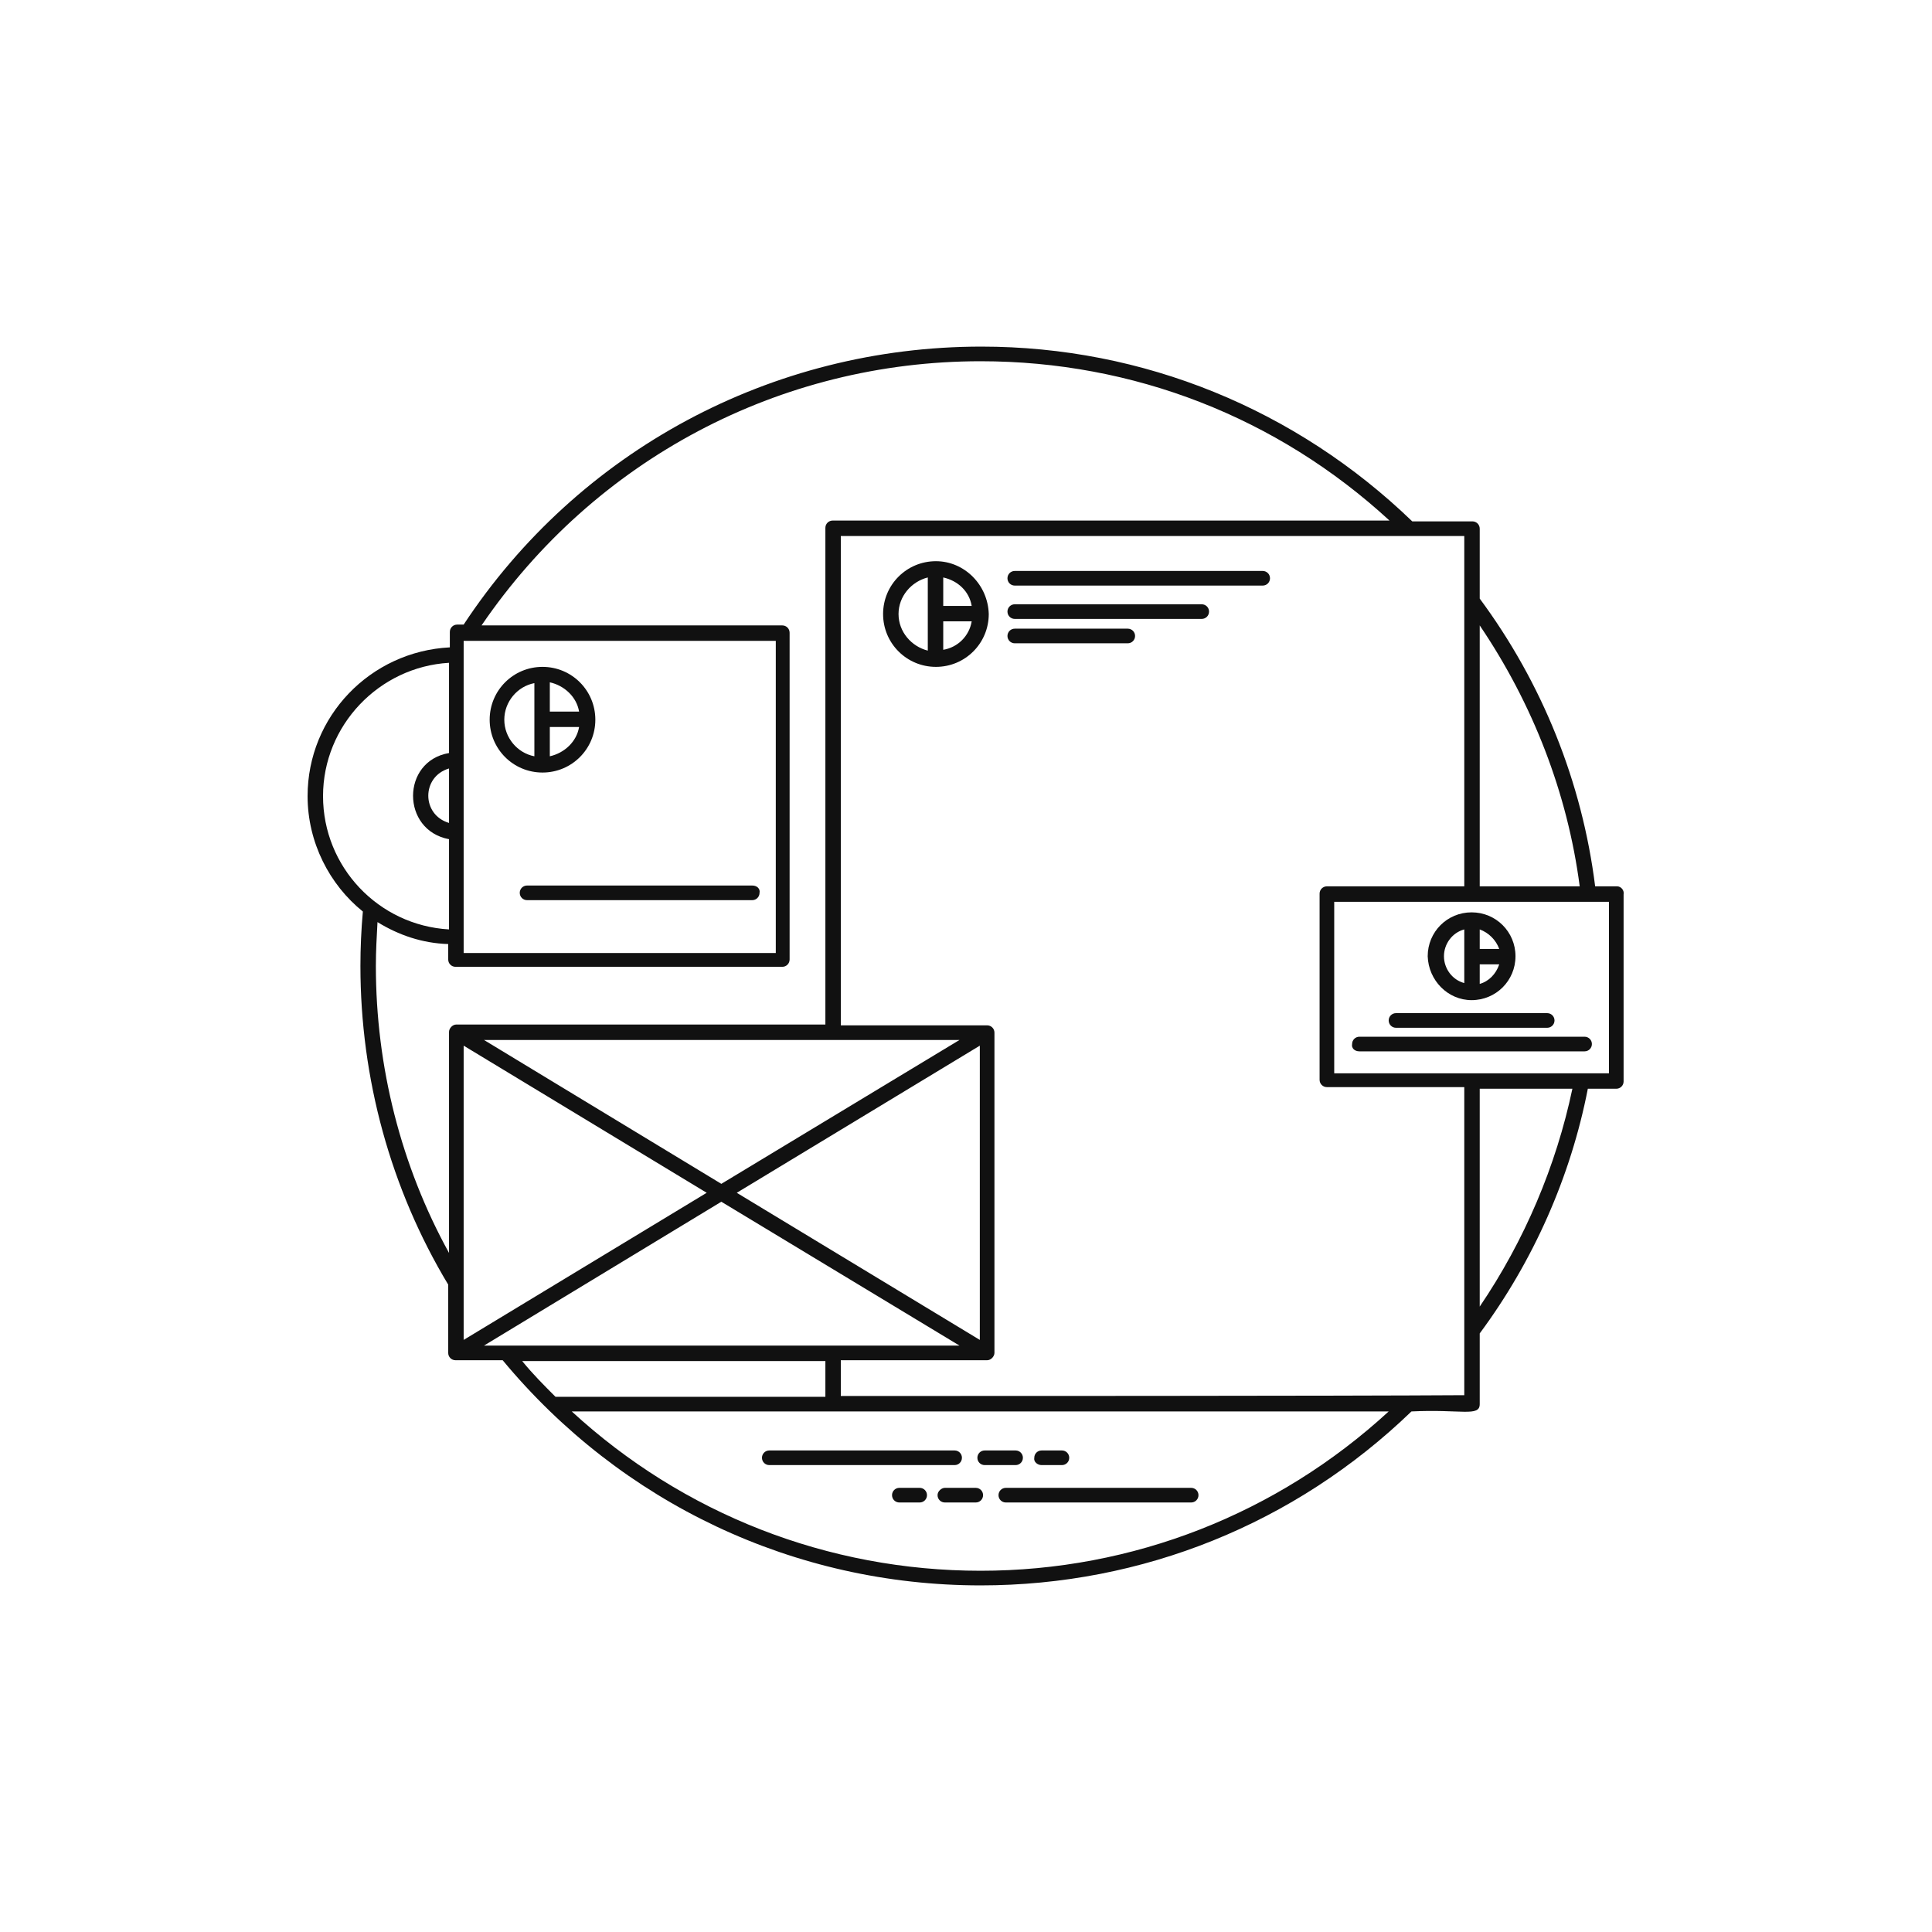
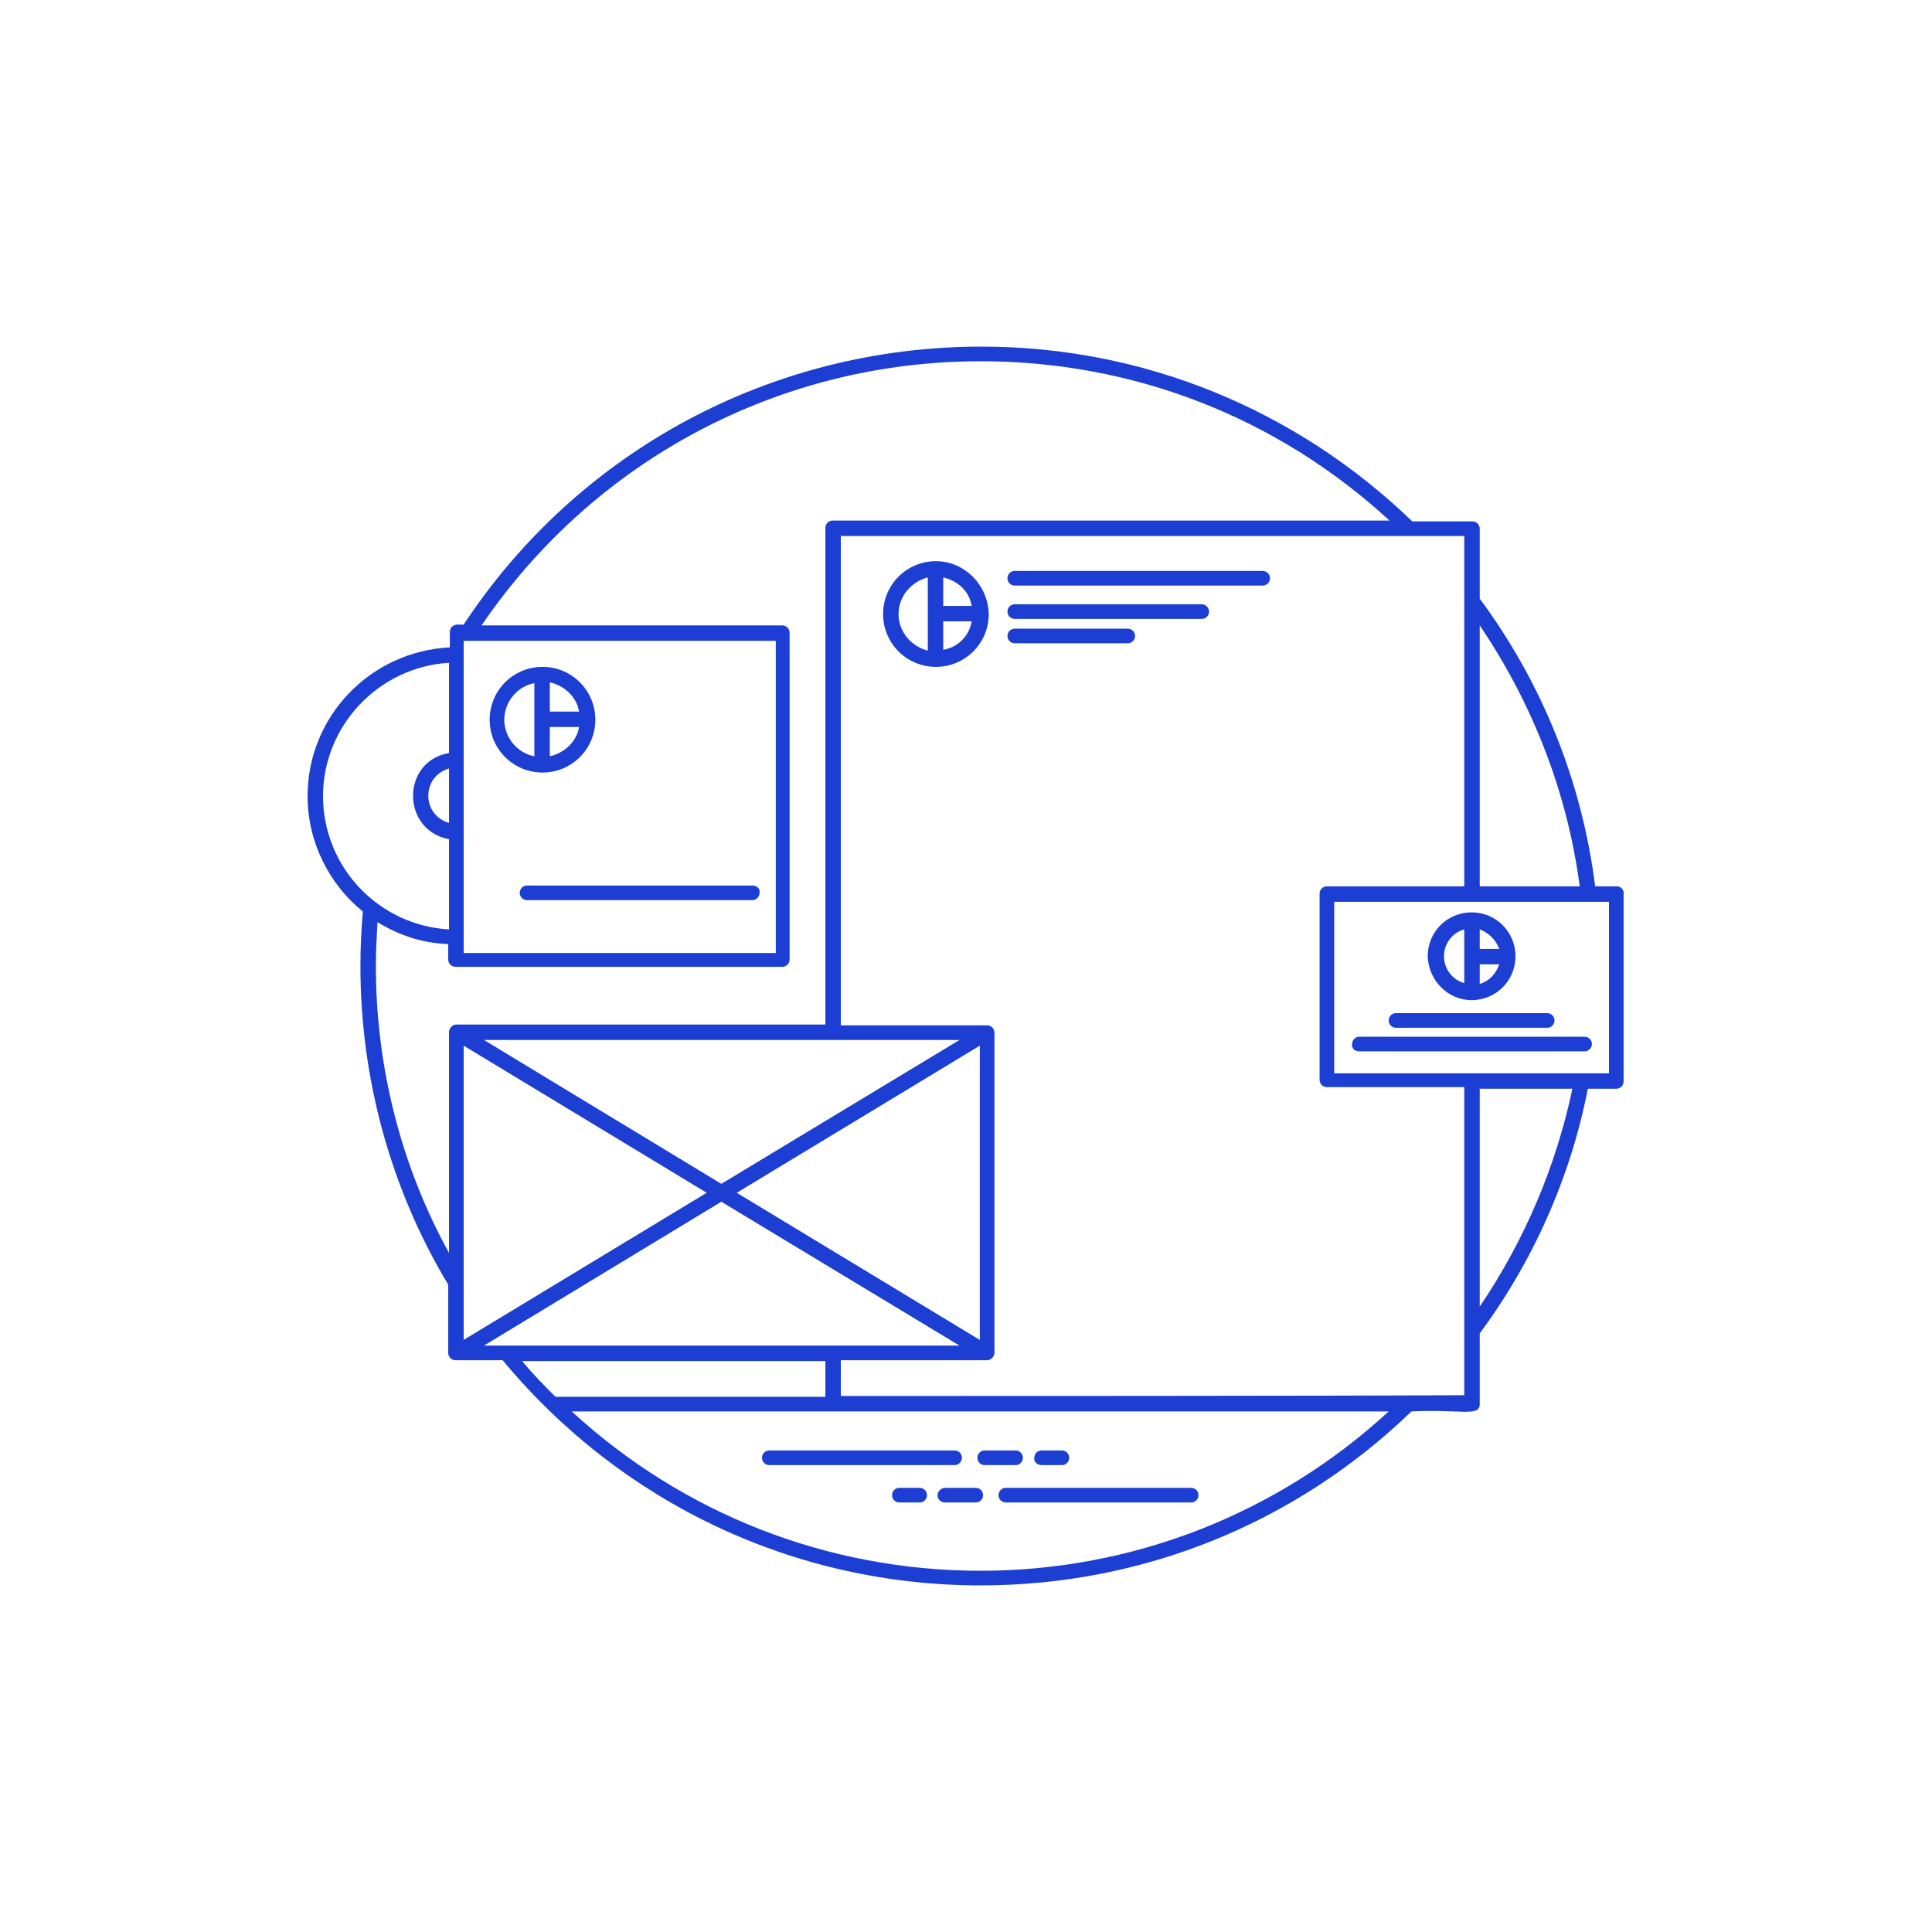
<svg xmlns="http://www.w3.org/2000/svg" width="100" height="100">
-   <svg fill="#111" transform="matrix(.69 0 0 .69 15.5 15.5)" viewBox="0 0 164 164">
+   <svg fill="#1c3ed3" transform="matrix(.69 0 0 .69 15.5 15.5)" viewBox="0 0 164 164">
    <path d="M36.4 51.7c0-3.6-2.9-6.5-6.5-6.5s-6.5 2.9-6.5 6.5 2.9 6.5 6.5 6.5 6.5-2.9 6.5-6.5zm-5.6 4.5v-3.6h3.6c-.3 1.8-1.8 3.2-3.6 3.6zm3.6-5.5h-3.6v-3.6c1.8.4 3.3 1.8 3.6 3.6zm-9.2 1c0-2.2 1.6-4.1 3.7-4.5v9c-2.1-.4-3.7-2.3-3.7-4.5zM56.9 142.5c0 .5.4.9.9.9h22.8c.5 0 .9-.4.9-.9s-.4-.9-.9-.9H57.8c-.5 0-.9.4-.9.9zM84.3 143.4h3.8c.5 0 .9-.4.9-.9s-.4-.9-.9-.9h-3.8c-.5 0-.9.4-.9.9s.4.9.9.9zM91.3 143.4h2.5c.5 0 .9-.4.9-.9s-.4-.9-.9-.9h-2.5c-.5 0-.9.4-.9.9-.1.5.4.9.9.9zM86 147.1c0 .5.4.9.9.9h22.8c.5 0 .9-.4.9-.9s-.4-.9-.9-.9H86.9c-.5 0-.9.4-.9.9zM78.5 147.1c0 .5.4.9.9.9h3.8c.5 0 .9-.4.9-.9s-.4-.9-.9-.9h-3.8c-.4 0-.9.4-.9.9zM76.3 146.2h-2.5c-.5 0-.9.4-.9.9s.4.9.9.9h2.5c.5 0 .9-.4.9-.9s-.4-.9-.9-.9zM78.3 32.2c-3.6 0-6.5 2.9-6.5 6.5s2.9 6.5 6.5 6.5 6.5-2.9 6.5-6.5c-.1-3.6-3-6.5-6.5-6.5zm4.4 5.5h-3.5v-3.5c1.8.4 3.2 1.7 3.5 3.5zm-9 1c0-2.2 1.6-4 3.6-4.5v9c-2-.5-3.6-2.3-3.6-4.5zm5.5 4.4v-3.5h3.5c-.3 1.8-1.7 3.2-3.5 3.5z" />
    <path d="M162.1 72.2h-2.7c-1.6-12.8-6.5-25-14.2-35.4v-8.6c0-.5-.4-.9-.9-.9h-7.4c-14.3-13.8-33.1-21.5-53-21.5-25.8 0-49.6 12.8-63.7 34.2h-.8c-.5 0-.9.4-.9.9v1.9C8.7 43.3 1 51.3 1 61.1 1 66.8 3.7 72 7.8 75.3c-.2 2.2-.3 4.5-.3 6.7 0 13.8 3.7 27.4 10.8 39.2v8.4c0 .5.4.9.9.9H25c14.6 17.6 35.9 27.7 58.8 27.7 19.9 0 38.7-7.6 53-21.4 6.1-.3 8.4.7 8.4-.9v-8.7c6.6-8.9 11.2-19.3 13.3-30.1h3.5c.5 0 .9-.4.9-.9v-23c.1-.5-.3-1-.8-1zm-4.6 0h-12.3V40.1c6.5 9.6 10.8 20.6 12.3 32.1zM18.4 64.4c-3.4-1-3.4-5.7 0-6.7v6.7zm1.8 14.1V56.7 42h38.4v38.4H20.2v-1.9zM2.9 61.1c0-8.7 6.9-15.9 15.5-16.4v11.1c-5.9 1-5.9 9.5 0 10.6v11.1C9.7 77 2.9 69.8 2.9 61.1zM9.4 82c0-1.8.1-3.6.2-5.4 2.6 1.6 5.5 2.6 8.7 2.7v1.9c0 .5.4.9.9.9h40.2c.5 0 .9-.4.9-.9V41c0-.5-.4-.9-.9-.9h-37C36.3 19.7 59.1 7.6 83.8 7.6c18.8 0 36.5 6.9 50.3 19.6H65.6c-.5 0-.9.4-.9.9v61.1H19.3c-.5 0-.9.5-.9.9v27.2c-5.9-10.7-9-22.9-9-35.3zm74.3 46l-29.9-18.1 29.9-18.1V128zM20.2 91.8l29.9 18.1L20.2 128V91.8zm31.7 17L22.7 91.1h58.5l-29.3 17.7zm0 2.2l29.3 17.7H22.7L51.9 111zm12.8 19.6v4.4H31.5c-1.4-1.4-2.8-2.8-4.1-4.4h37.3zm19.1 25.8c-18.8 0-36.6-7-50.3-19.6H134c-13.7 12.6-31.5 19.6-50.2 19.6zm-17.2-21.5v-4.4h18c.5 0 .9-.5.9-.9V90.2c0-.5-.4-.9-.9-.9h-18V29.1h76.7v43.1h-16.9c-.5 0-.9.4-.9.9V96c0 .5.4.9.9.9h16.9v37.9c-14.5.1-63 .1-76.7.1zm78.6-11V97.1h11.4c-2 9.5-5.9 18.7-11.4 26.8zm15.9-28.7h-33.8V74.1h33.8v21.1z" />
    <path d="M144.2 86.2c3 0 5.4-2.4 5.4-5.4 0-3-2.4-5.4-5.4-5.4s-5.4 2.4-5.4 5.4c.1 3 2.5 5.4 5.4 5.4zm1-2v-2.4h2.4c-.4 1.2-1.3 2.1-2.4 2.4zm2.4-4.3h-2.4v-2.4c1.1.4 2 1.3 2.4 2.4zm-4.3-2.4v6.6c-1.5-.4-2.5-1.8-2.5-3.3 0-1.5 1-2.9 2.5-3.3zM134.9 89.6h18.6c.5 0 .9-.4.9-.9s-.4-.9-.9-.9h-18.6c-.5 0-.9.4-.9.9s.4.9.9.9zM130.4 92.5h27.7c.5 0 .9-.4.9-.9s-.4-.9-.9-.9h-27.7c-.5 0-.9.4-.9.9-.1.5.3.9.9.9zM118.5 33.4H88c-.5 0-.9.4-.9.9s.4.9.9.9h30.5c.5 0 .9-.4.9-.9s-.4-.9-.9-.9zM111 37.5H88c-.5 0-.9.4-.9.9s.4.9.9.9h23c.5 0 .9-.4.9-.9s-.4-.9-.9-.9zM101.9 40.5H88c-.5 0-.9.4-.9.9s.4.9.9.9h13.9c.5 0 .9-.4.9-.9s-.4-.9-.9-.9zM55.7 72.1H28c-.5 0-.9.4-.9.9s.4.9.9.9h27.7c.5 0 .9-.4.9-.9.1-.5-.3-.9-.9-.9z" />
  </svg>
</svg>
